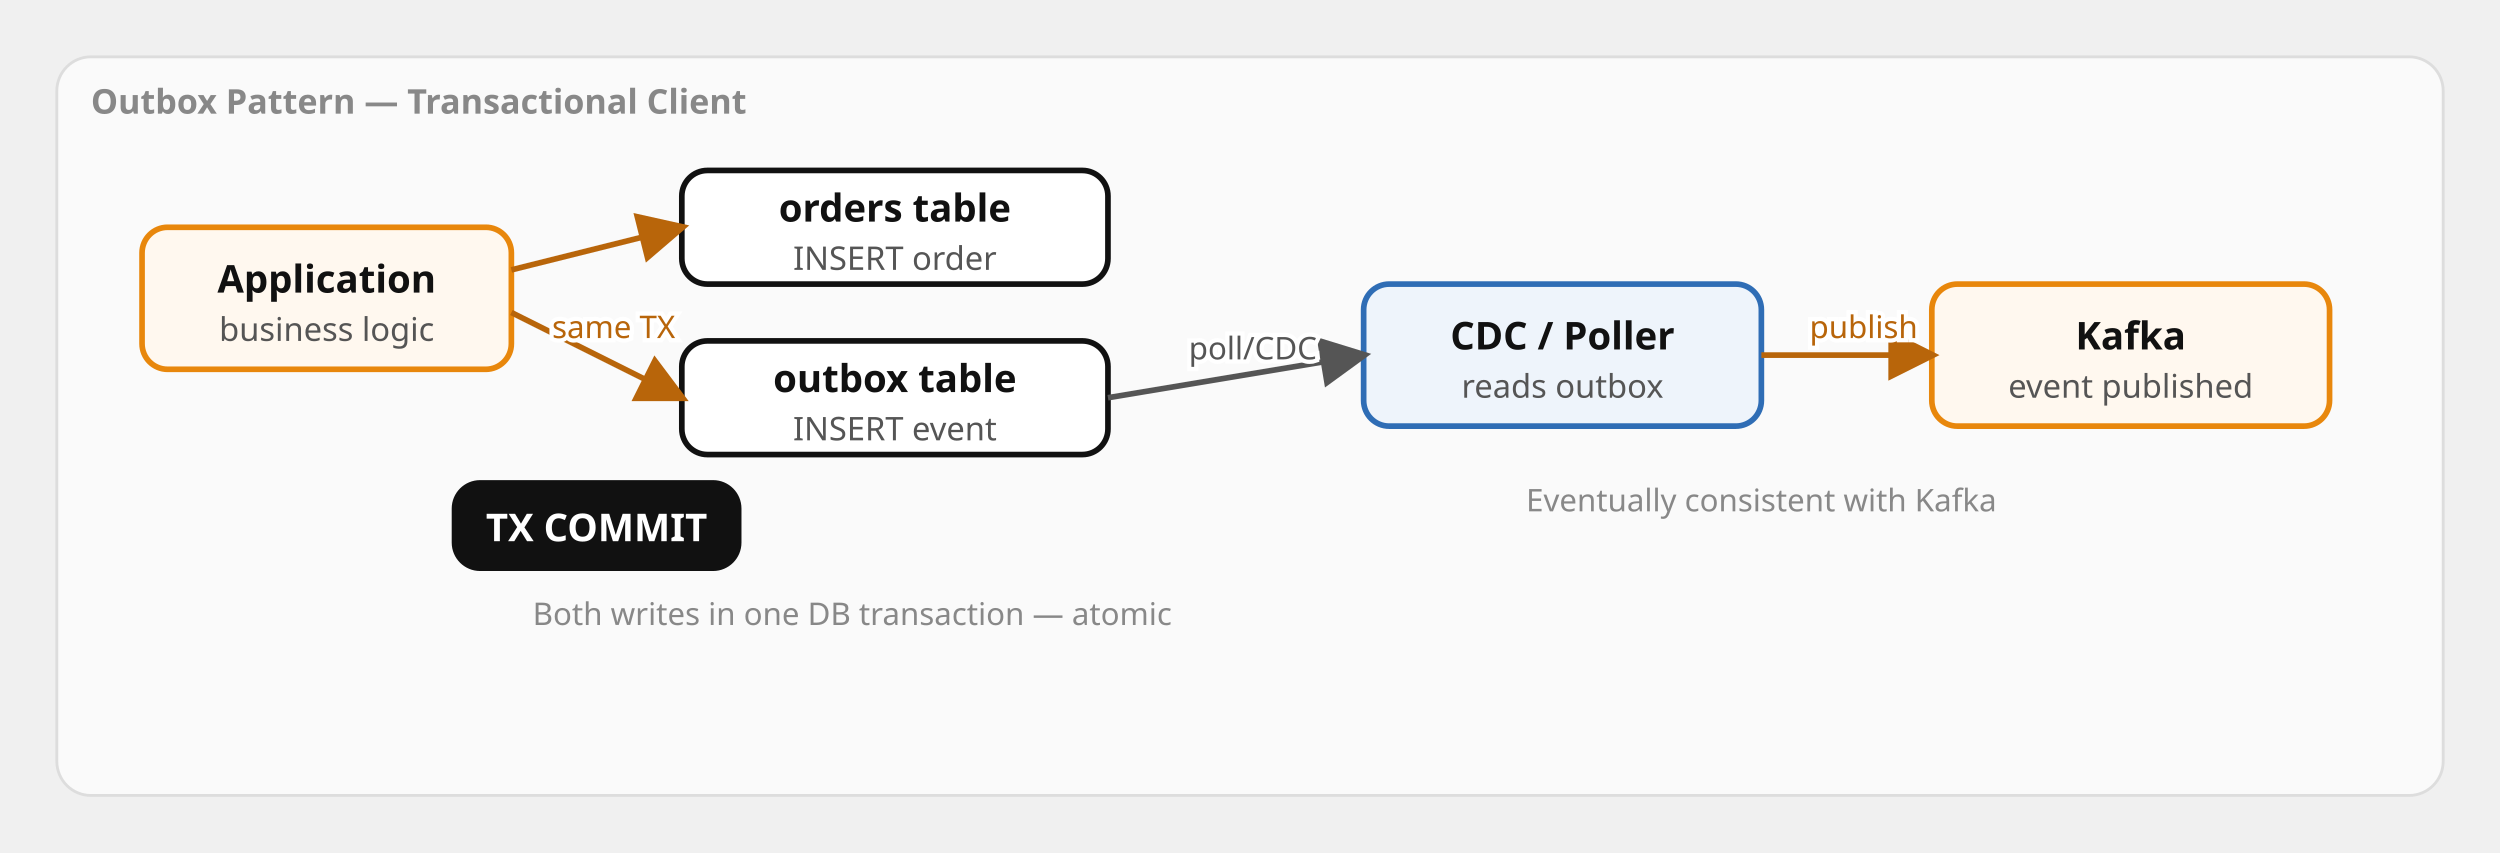
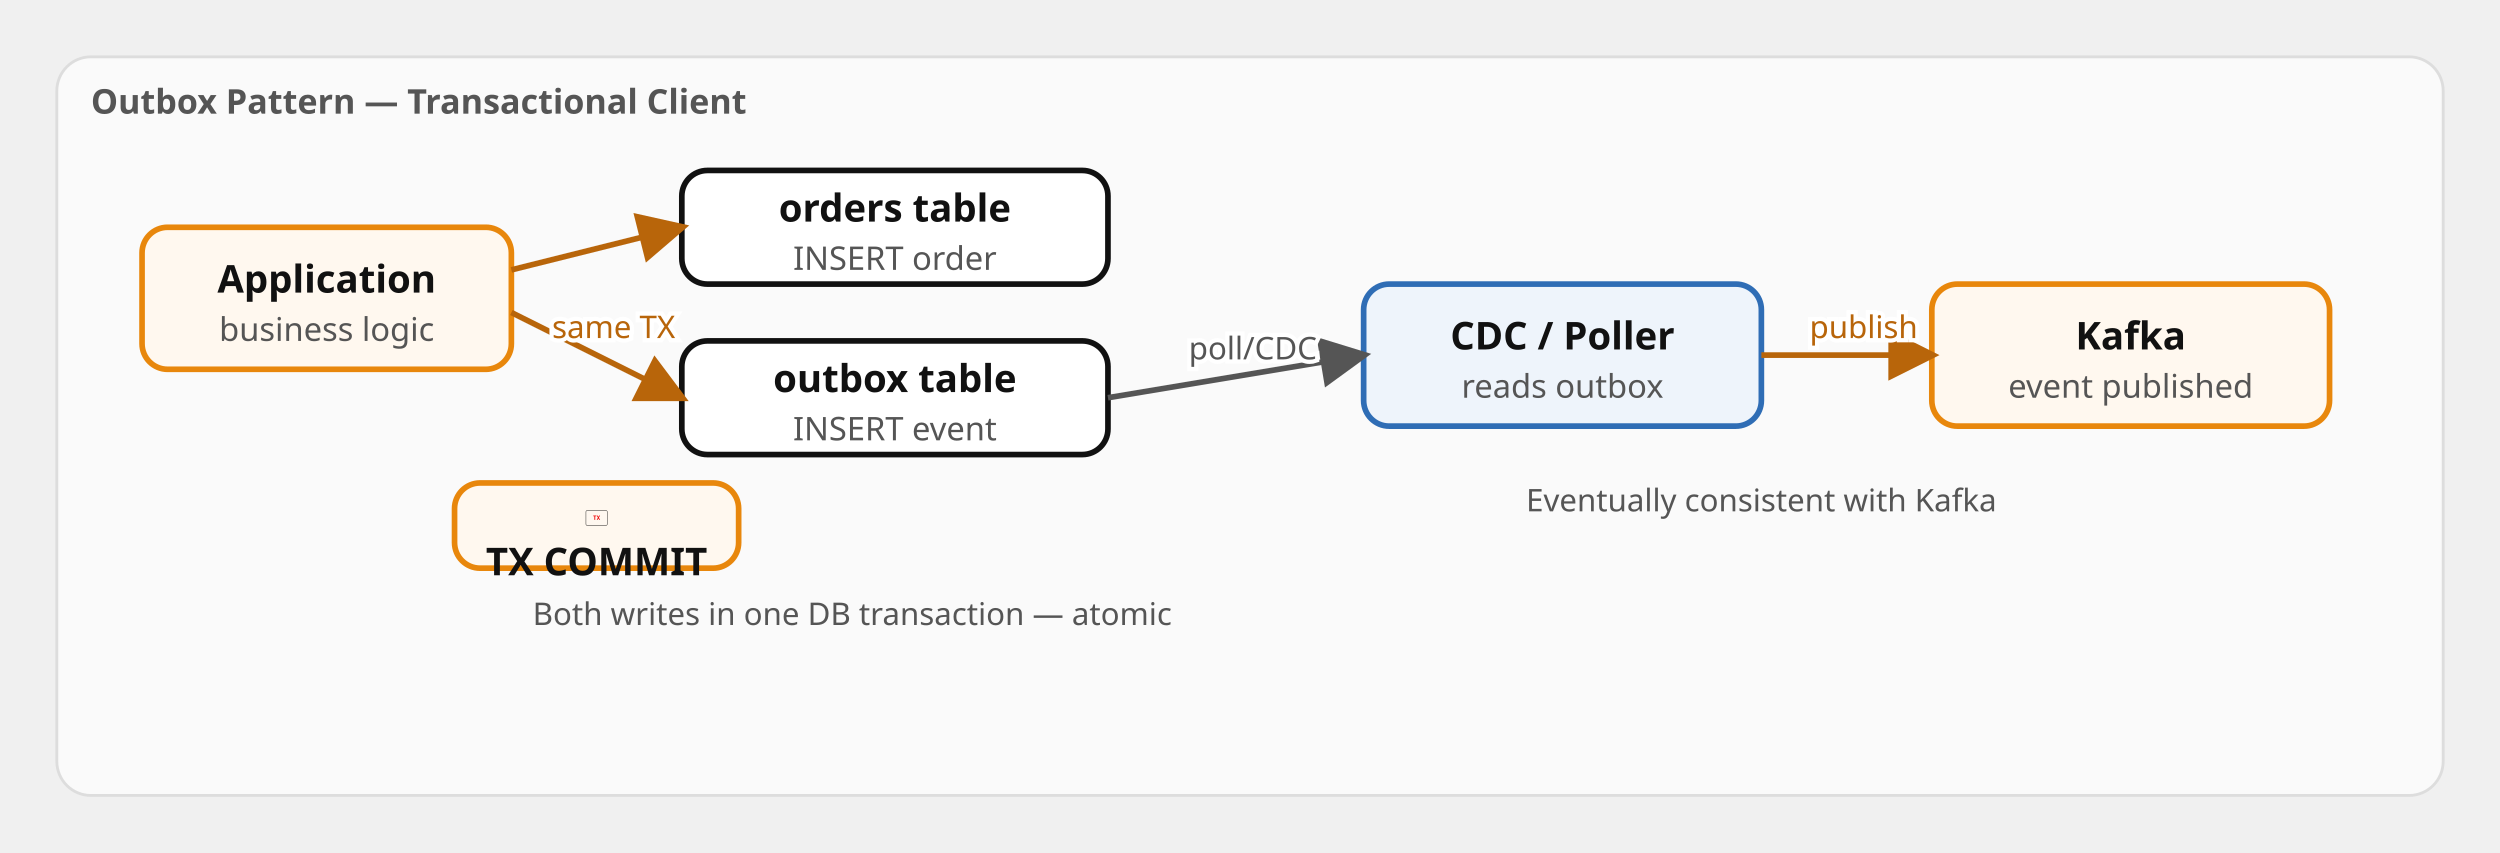
<svg xmlns="http://www.w3.org/2000/svg" viewBox="0 0 880 300" font-family="'Red Hat Text', system-ui, sans-serif" role="img">
  <defs>
    <marker id="a" viewBox="0 0 10 10" refX="8.5" refY="5" markerWidth="9" markerHeight="9" orient="auto-start-reverse">
      <path d="M0,0 L10,5 L0,10 z" fill="#555" />
    </marker>
    <marker id="am" viewBox="0 0 10 10" refX="8.5" refY="5" markerWidth="9" markerHeight="9" orient="auto-start-reverse">
      <path d="M0,0 L10,5 L0,10 z" fill="#b8650a" />
    </marker>
  </defs>
  <rect x="20" y="20" width="840" height="260" rx="12" fill="#fafafa" stroke="#ddd" />
-   <text x="32" y="40" font-size="12" font-weight="700" fill="#888">Outbox Pattern — Transactional Client</text>
+   <text x="32" y="40" font-size="12" font-weight="700" fill="#555555">Outbox Pattern — Transactional Client</text>
  <rect x="50" y="80" width="130" height="50" rx="9" fill="#fff8ef" stroke="#e8870c" stroke-width="2" />
  <text x="115.0" y="103.0" font-size="13.5" font-weight="700" fill="#111111" text-anchor="middle">Application</text>
  <text x="115.0" y="120.0" font-size="11.5" fill="#555555" text-anchor="middle">business logic</text>
  <rect x="240" y="60" width="150" height="40" rx="9" fill="#ffffff" stroke="#111111" stroke-width="2" />
  <text x="315.0" y="78.0" font-size="13.5" font-weight="700" fill="#111111" text-anchor="middle">orders table</text>
  <text x="315.0" y="95.0" font-size="11.5" fill="#555555" text-anchor="middle">INSERT order</text>
  <rect x="240" y="120" width="150" height="40" rx="9" fill="#ffffff" stroke="#111111" stroke-width="2" />
  <text x="315.0" y="138.0" font-size="13.5" font-weight="700" fill="#111111" text-anchor="middle">outbox table</text>
  <text x="315.0" y="155.0" font-size="11.5" fill="#555555" text-anchor="middle">INSERT event</text>
-   <rect x="160" y="170" width="100" height="30" rx="9" fill="#111111" stroke="#111111" stroke-width="2" />
-   <text x="210.0" y="190.5" font-size="13.5" font-weight="700" fill="#ffffff" text-anchor="middle">TX COMMIT</text>
+   <rect x="160" y="170" width="100" height="30" rx="9" fill="#fff8ef" stroke="#e8870c" stroke-width="2" />
+   <g transform="translate(201.0,174) scale(0.15)">
+     <rect x="35" y="38" width="50" height="35" fill="#FFF8F0" stroke="#151515" rx="3" />
+     <text x="60" y="60" text-anchor="middle" font-size="14" font-family="monospace" fill="#EE0000" stroke="none" font-weight="bold">TX</text>
+   </g>
+   <text x="210.0" y="202.5" font-size="13.5" font-weight="700" fill="#111111" text-anchor="middle">TX COMMIT</text>
  <rect x="480" y="100" width="140" height="50" rx="9" fill="#eef4fb" stroke="#2f6db5" stroke-width="2" />
  <text x="550.0" y="123.0" font-size="13.5" font-weight="700" fill="#111111" text-anchor="middle">CDC / Poller</text>
  <text x="550.0" y="140.0" font-size="11.5" fill="#555555" text-anchor="middle">reads outbox</text>
  <rect x="680" y="100" width="140" height="50" rx="9" fill="#fff8ef" stroke="#e8870c" stroke-width="2" />
  <text x="750.0" y="123.0" font-size="13.5" font-weight="700" fill="#111111" text-anchor="middle">Kafka</text>
  <text x="750.0" y="140.0" font-size="11.5" fill="#555555" text-anchor="middle">event published</text>
  <path d="M180,95 L240,80" fill="none" stroke="#b8650a" stroke-width="2" marker-end="url(#am)" />
  <path d="M180,110 L240,140" fill="none" stroke="#b8650a" stroke-width="2" marker-end="url(#am)" />
  <text x="216.0" y="119.0" font-size="11" fill="#ffffff" stroke="#ffffff" stroke-width="3" paint-order="stroke" text-anchor="middle">same TX</text>
  <text x="216.0" y="119.0" font-size="11" fill="#b8650a" text-anchor="middle">same TX</text>
  <path d="M390,140 L480,125" fill="none" stroke="#555" stroke-width="2" marker-end="url(#a)" />
  <text x="441.0" y="126.5" font-size="11" fill="#ffffff" stroke="#ffffff" stroke-width="3" paint-order="stroke" text-anchor="middle">poll/CDC</text>
  <text x="441.0" y="126.5" font-size="11" fill="#555" text-anchor="middle">poll/CDC</text>
  <path d="M620,125 L680,125" fill="none" stroke="#b8650a" stroke-width="2" marker-end="url(#am)" />
  <text x="656.0" y="119.0" font-size="11" fill="#ffffff" stroke="#ffffff" stroke-width="3" paint-order="stroke" text-anchor="middle">publish</text>
  <text x="656.0" y="119.0" font-size="11" fill="#b8650a" text-anchor="middle">publish</text>
-   <text x="300" y="220" font-size="11" fill="#888" text-anchor="middle">Both writes in one DB transaction — atomic</text>
-   <text x="620" y="180" font-size="11" fill="#888" text-anchor="middle">Eventually consistent with Kafka</text>
+   <text x="300" y="220" font-size="11" fill="#555555" text-anchor="middle">Both writes in one DB transaction — atomic</text>
+   <text x="620" y="180" font-size="11" fill="#555555" text-anchor="middle">Eventually consistent with Kafka</text>
</svg>
